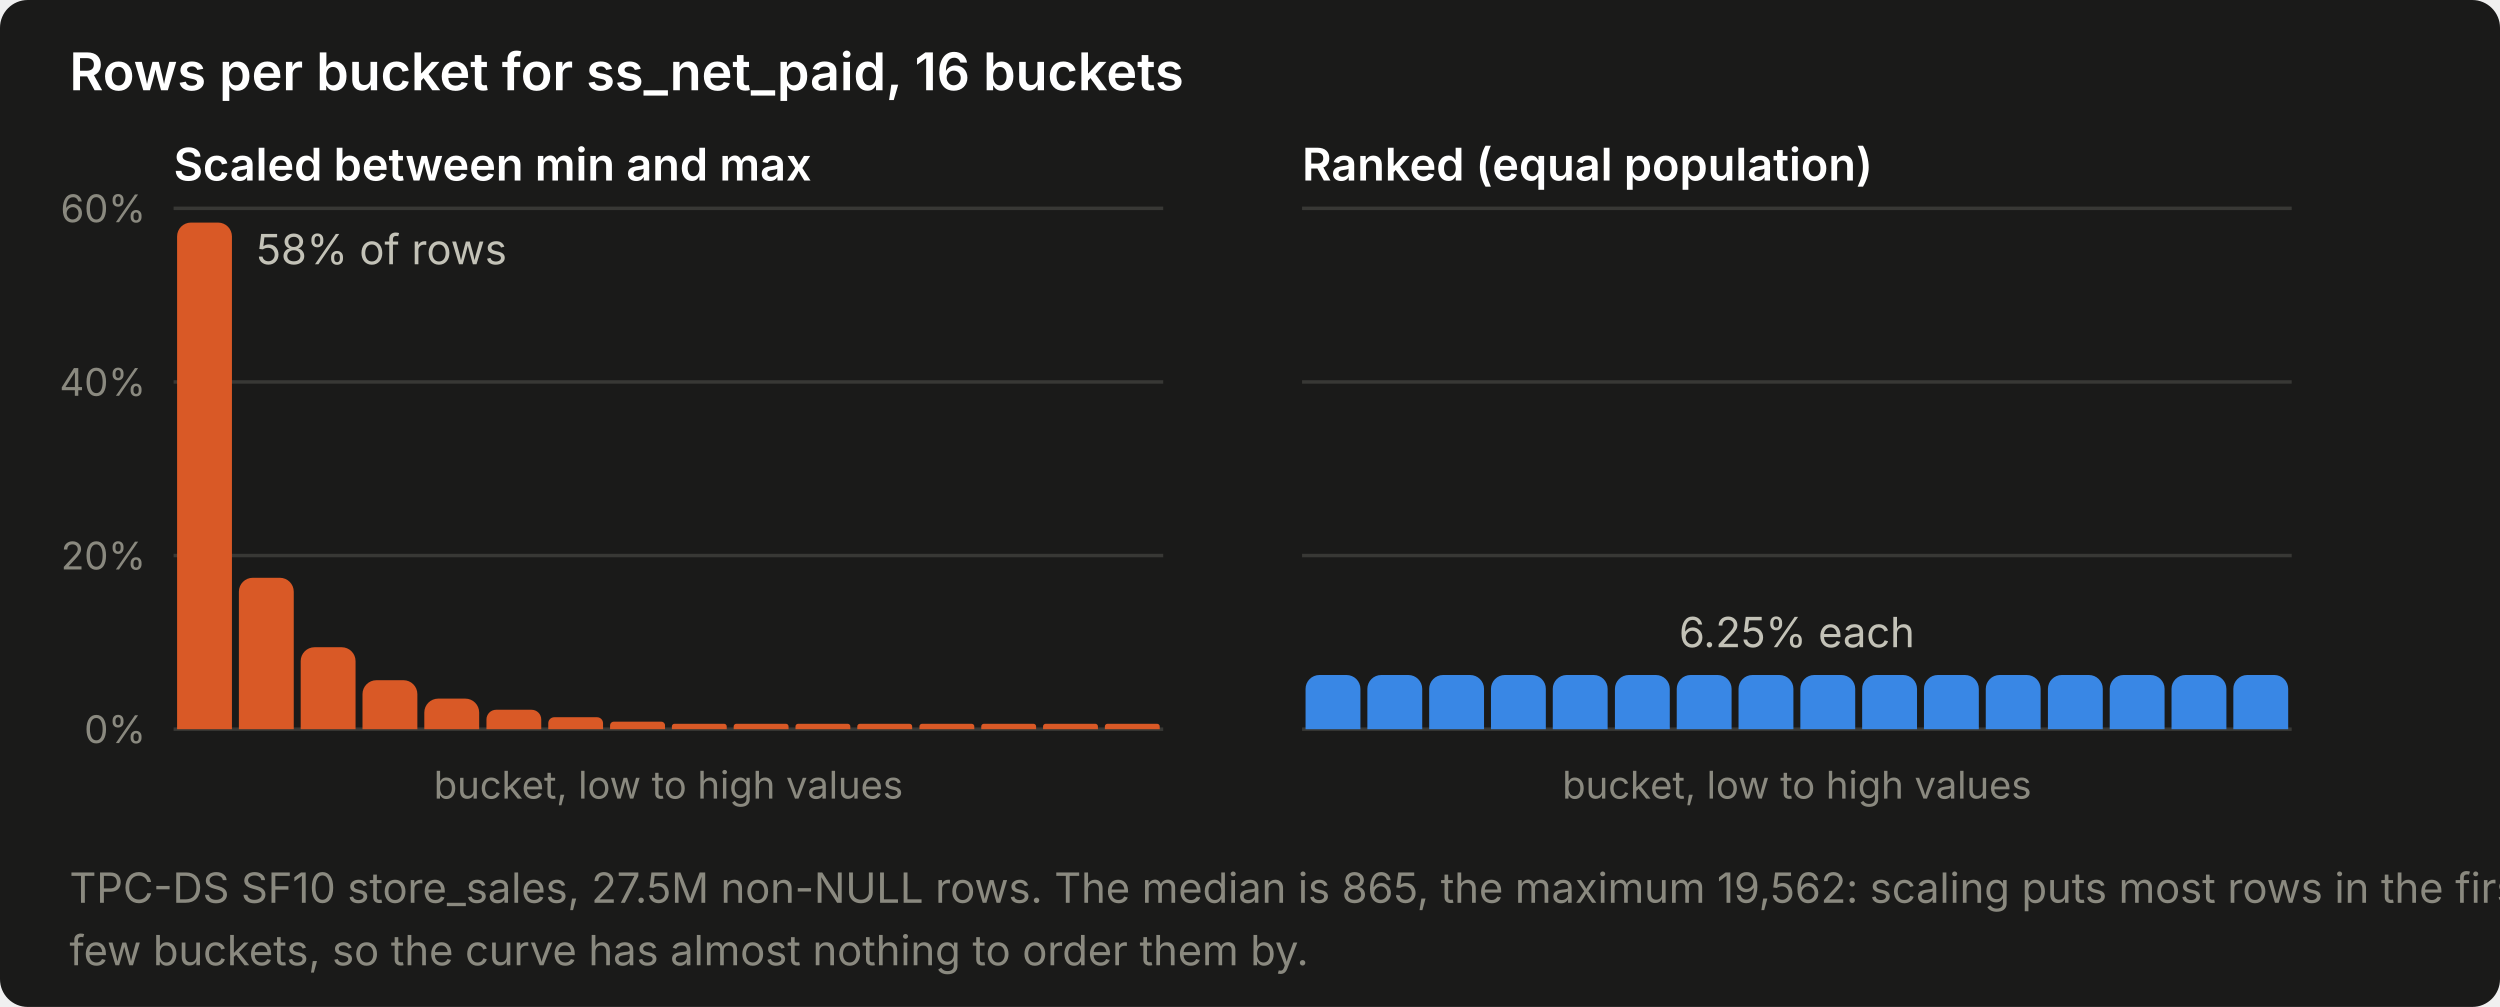
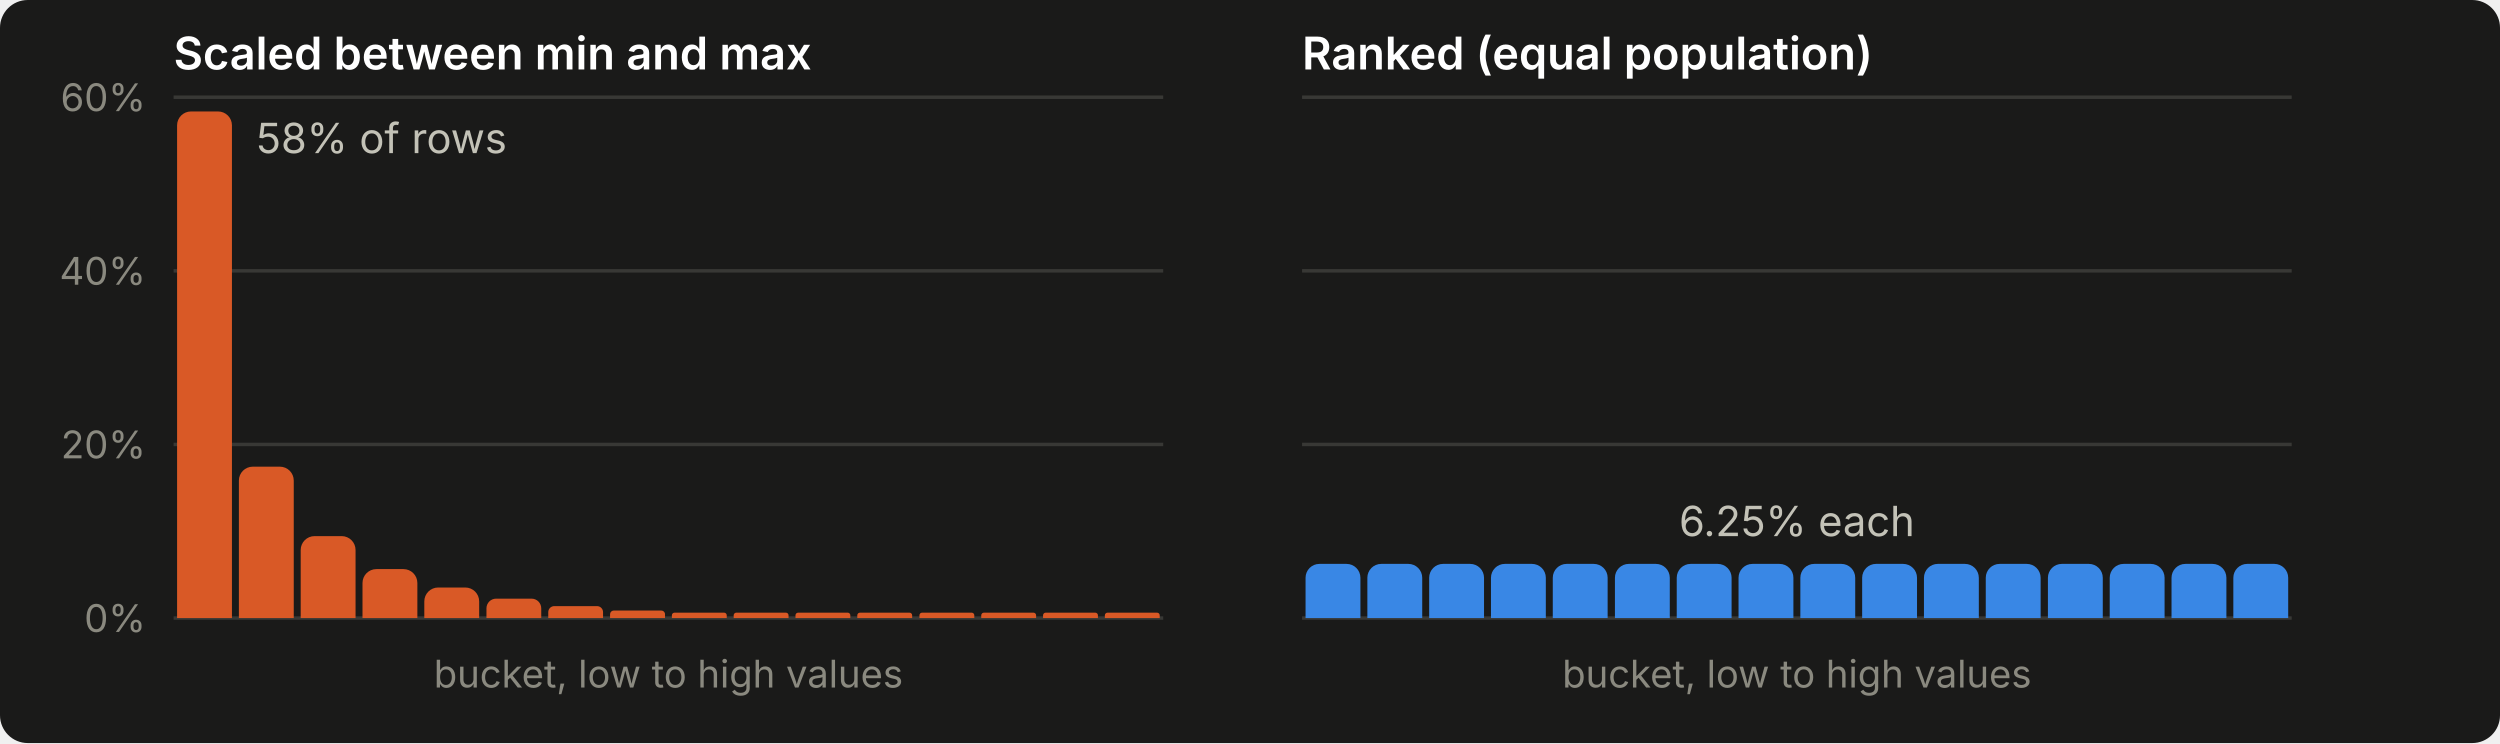
- <svg xmlns="http://www.w3.org/2000/svg" viewBox="0 0 720 290" width="720" height="290" role="img" aria-label="Bucket populations for a skewed column: scaled against ranked" font-family="Inter, system-ui, -apple-system, 'Segoe UI', sans-serif">
-   <rect width="720" height="290" rx="8" fill="#1a1a19" />
-   <text x="20.0" y="26.0" font-size="15" fill="#ffffff" text-anchor="start" font-weight="600">Rows per bucket for ss_net_paid, 16 buckets</text>
+ <svg xmlns="http://www.w3.org/2000/svg" viewBox="0 32 720 214" width="720" height="214" role="img" aria-label="Bucket populations for a skewed column: scaled against ranked" font-family="Inter, system-ui, -apple-system, 'Segoe UI', sans-serif">
+   <rect y="32" width="720" height="214" rx="8" fill="#1a1a19" />
  <text x="50.0" y="52.0" font-size="13" fill="#ffffff" text-anchor="start" font-weight="600">Scaled between min and max</text>
  <line x1="50.0" y1="210.0" x2="335.0" y2="210.0" stroke="#383835" />
  <text x="42.0" y="214.0" font-size="11" fill="#8a897f" text-anchor="end" font-weight="400">0%</text>
  <line x1="50.0" y1="160.0" x2="335.0" y2="160.0" stroke="#383835" />
  <text x="42.0" y="164.0" font-size="11" fill="#8a897f" text-anchor="end" font-weight="400">20%</text>
  <line x1="50.0" y1="110.0" x2="335.0" y2="110.0" stroke="#383835" />
  <text x="42.0" y="114.0" font-size="11" fill="#8a897f" text-anchor="end" font-weight="400">40%</text>
  <line x1="50.0" y1="60.0" x2="335.0" y2="60.0" stroke="#383835" />
  <text x="42.0" y="64.0" font-size="11" fill="#8a897f" text-anchor="end" font-weight="400">60%</text>
  <path d="M51.0,210.0 v-141.9 a4,4 0 0 1 4,-4 h7.8 a4,4 0 0 1 4,4 v141.9 z" fill="#d95926" />
  <path d="M68.8,210.0 v-39.6 a4,4 0 0 1 4,-4 h7.8 a4,4 0 0 1 4,4 v39.6 z" fill="#d95926" />
  <path d="M86.6,210.0 v-19.6 a4,4 0 0 1 4,-4 h7.8 a4,4 0 0 1 4,4 v19.6 z" fill="#d95926" />
  <path d="M104.4,210.0 v-10.1 a4,4 0 0 1 4,-4 h7.8 a4,4 0 0 1 4,4 v10.1 z" fill="#d95926" />
  <path d="M122.2,210.0 v-4.8 a4,4 0 0 1 4,-4 h7.8 a4,4 0 0 1 4,4 v4.8 z" fill="#d95926" />
  <path d="M140.1,210.0 v-2.8 a2.789,2.789 0 0 1 2.789,-2.789 h10.2 a2.789,2.789 0 0 1 2.789,2.789 v2.8 z" fill="#d95926" />
  <path d="M157.9,210.0 v-1.7 a1.739,1.739 0 0 1 1.739,-1.739 h12.3 a1.739,1.739 0 0 1 1.739,1.739 v1.7 z" fill="#d95926" />
  <path d="M175.7,210.0 v-1.1 a1.063,1.063 0 0 1 1.063,-1.063 h13.7 a1.063,1.063 0 0 1 1.063,1.063 v1.1 z" fill="#d95926" />
  <path d="M193.5,210.0 v-0.8 a0.75,0.75 0 0 1 0.75,-0.75 h14.3 a0.75,0.75 0 0 1 0.75,0.75 v0.8 z" fill="#d95926" />
  <path d="M211.3,210.0 v-0.8 a0.75,0.75 0 0 1 0.75,-0.75 h14.3 a0.75,0.75 0 0 1 0.75,0.75 v0.8 z" fill="#d95926" />
  <path d="M229.1,210.0 v-0.8 a0.75,0.75 0 0 1 0.75,-0.75 h14.3 a0.75,0.75 0 0 1 0.75,0.75 v0.8 z" fill="#d95926" />
  <path d="M246.9,210.0 v-0.8 a0.75,0.75 0 0 1 0.75,-0.75 h14.3 a0.75,0.75 0 0 1 0.75,0.75 v0.8 z" fill="#d95926" />
  <path d="M264.8,210.0 v-0.8 a0.75,0.75 0 0 1 0.75,-0.75 h14.3 a0.75,0.75 0 0 1 0.75,0.75 v0.8 z" fill="#d95926" />
  <path d="M282.6,210.0 v-0.8 a0.75,0.75 0 0 1 0.75,-0.75 h14.3 a0.75,0.75 0 0 1 0.75,0.75 v0.8 z" fill="#d95926" />
  <path d="M300.4,210.0 v-0.8 a0.75,0.75 0 0 1 0.75,-0.75 h14.3 a0.75,0.75 0 0 1 0.75,0.75 v0.8 z" fill="#d95926" />
  <path d="M318.2,210.0 v-0.8 a0.75,0.75 0 0 1 0.75,-0.75 h14.3 a0.75,0.75 0 0 1 0.75,0.75 v0.8 z" fill="#d95926" />
  <text x="73.8" y="76.1" font-size="12" fill="#c3c2b7" text-anchor="start" font-weight="400">58% of rows</text>
  <text x="192.5" y="230.0" font-size="11" fill="#8a897f" text-anchor="middle" font-weight="400">bucket, low to high values</text>
  <text x="375.0" y="52.0" font-size="13" fill="#ffffff" text-anchor="start" font-weight="600">Ranked (equal population)</text>
  <line x1="375.0" y1="210.0" x2="660.0" y2="210.0" stroke="#383835" />
  <line x1="375.0" y1="160.0" x2="660.0" y2="160.0" stroke="#383835" />
  <line x1="375.0" y1="110.0" x2="660.0" y2="110.0" stroke="#383835" />
  <line x1="375.0" y1="60.0" x2="660.0" y2="60.0" stroke="#383835" />
  <path d="M376.0,210.0 v-11.6 a4,4 0 0 1 4,-4 h7.8 a4,4 0 0 1 4,4 v11.6 z" fill="#3987e5" />
  <path d="M393.8,210.0 v-11.6 a4,4 0 0 1 4,-4 h7.8 a4,4 0 0 1 4,4 v11.6 z" fill="#3987e5" />
  <path d="M411.6,210.0 v-11.6 a4,4 0 0 1 4,-4 h7.8 a4,4 0 0 1 4,4 v11.6 z" fill="#3987e5" />
  <path d="M429.4,210.0 v-11.6 a4,4 0 0 1 4,-4 h7.8 a4,4 0 0 1 4,4 v11.6 z" fill="#3987e5" />
  <path d="M447.2,210.0 v-11.6 a4,4 0 0 1 4,-4 h7.8 a4,4 0 0 1 4,4 v11.6 z" fill="#3987e5" />
  <path d="M465.1,210.0 v-11.6 a4,4 0 0 1 4,-4 h7.8 a4,4 0 0 1 4,4 v11.6 z" fill="#3987e5" />
  <path d="M482.9,210.0 v-11.6 a4,4 0 0 1 4,-4 h7.8 a4,4 0 0 1 4,4 v11.6 z" fill="#3987e5" />
  <path d="M500.7,210.0 v-11.6 a4,4 0 0 1 4,-4 h7.8 a4,4 0 0 1 4,4 v11.6 z" fill="#3987e5" />
  <path d="M518.5,210.0 v-11.6 a4,4 0 0 1 4,-4 h7.8 a4,4 0 0 1 4,4 v11.6 z" fill="#3987e5" />
  <path d="M536.3,210.0 v-11.6 a4,4 0 0 1 4,-4 h7.8 a4,4 0 0 1 4,4 v11.6 z" fill="#3987e5" />
  <path d="M554.1,210.0 v-11.6 a4,4 0 0 1 4,-4 h7.8 a4,4 0 0 1 4,4 v11.6 z" fill="#3987e5" />
  <path d="M571.9,210.0 v-11.6 a4,4 0 0 1 4,-4 h7.8 a4,4 0 0 1 4,4 v11.6 z" fill="#3987e5" />
  <path d="M589.8,210.0 v-11.6 a4,4 0 0 1 4,-4 h7.8 a4,4 0 0 1 4,4 v11.6 z" fill="#3987e5" />
  <path d="M607.6,210.0 v-11.6 a4,4 0 0 1 4,-4 h7.8 a4,4 0 0 1 4,4 v11.6 z" fill="#3987e5" />
  <path d="M625.4,210.0 v-11.6 a4,4 0 0 1 4,-4 h7.8 a4,4 0 0 1 4,4 v11.6 z" fill="#3987e5" />
  <path d="M643.2,210.0 v-11.6 a4,4 0 0 1 4,-4 h7.8 a4,4 0 0 1 4,4 v11.6 z" fill="#3987e5" />
  <text x="398.8" y="206.4" font-size="12" fill="#c3c2b7" text-anchor="start" font-weight="400" />
  <text x="517.5" y="186.4" font-size="12" fill="#c3c2b7" text-anchor="middle" font-weight="400">6.25% each</text>
  <text x="517.5" y="230.0" font-size="11" fill="#8a897f" text-anchor="middle" font-weight="400">bucket, low to high values</text>
-   <text x="20.0" y="260.0" font-size="12" fill="#8a897f" text-anchor="start" font-weight="400">TPC-DS SF10 store_sales, 27.5M non-NULL rows. The median is 865, the maximum 19,562: scaling puts most rows in the first</text>
-   <text x="20.0" y="278.0" font-size="12" fill="#8a897f" text-anchor="start" font-weight="400">few buckets, so the curve has almost nothing to order them by.</text>
</svg>
